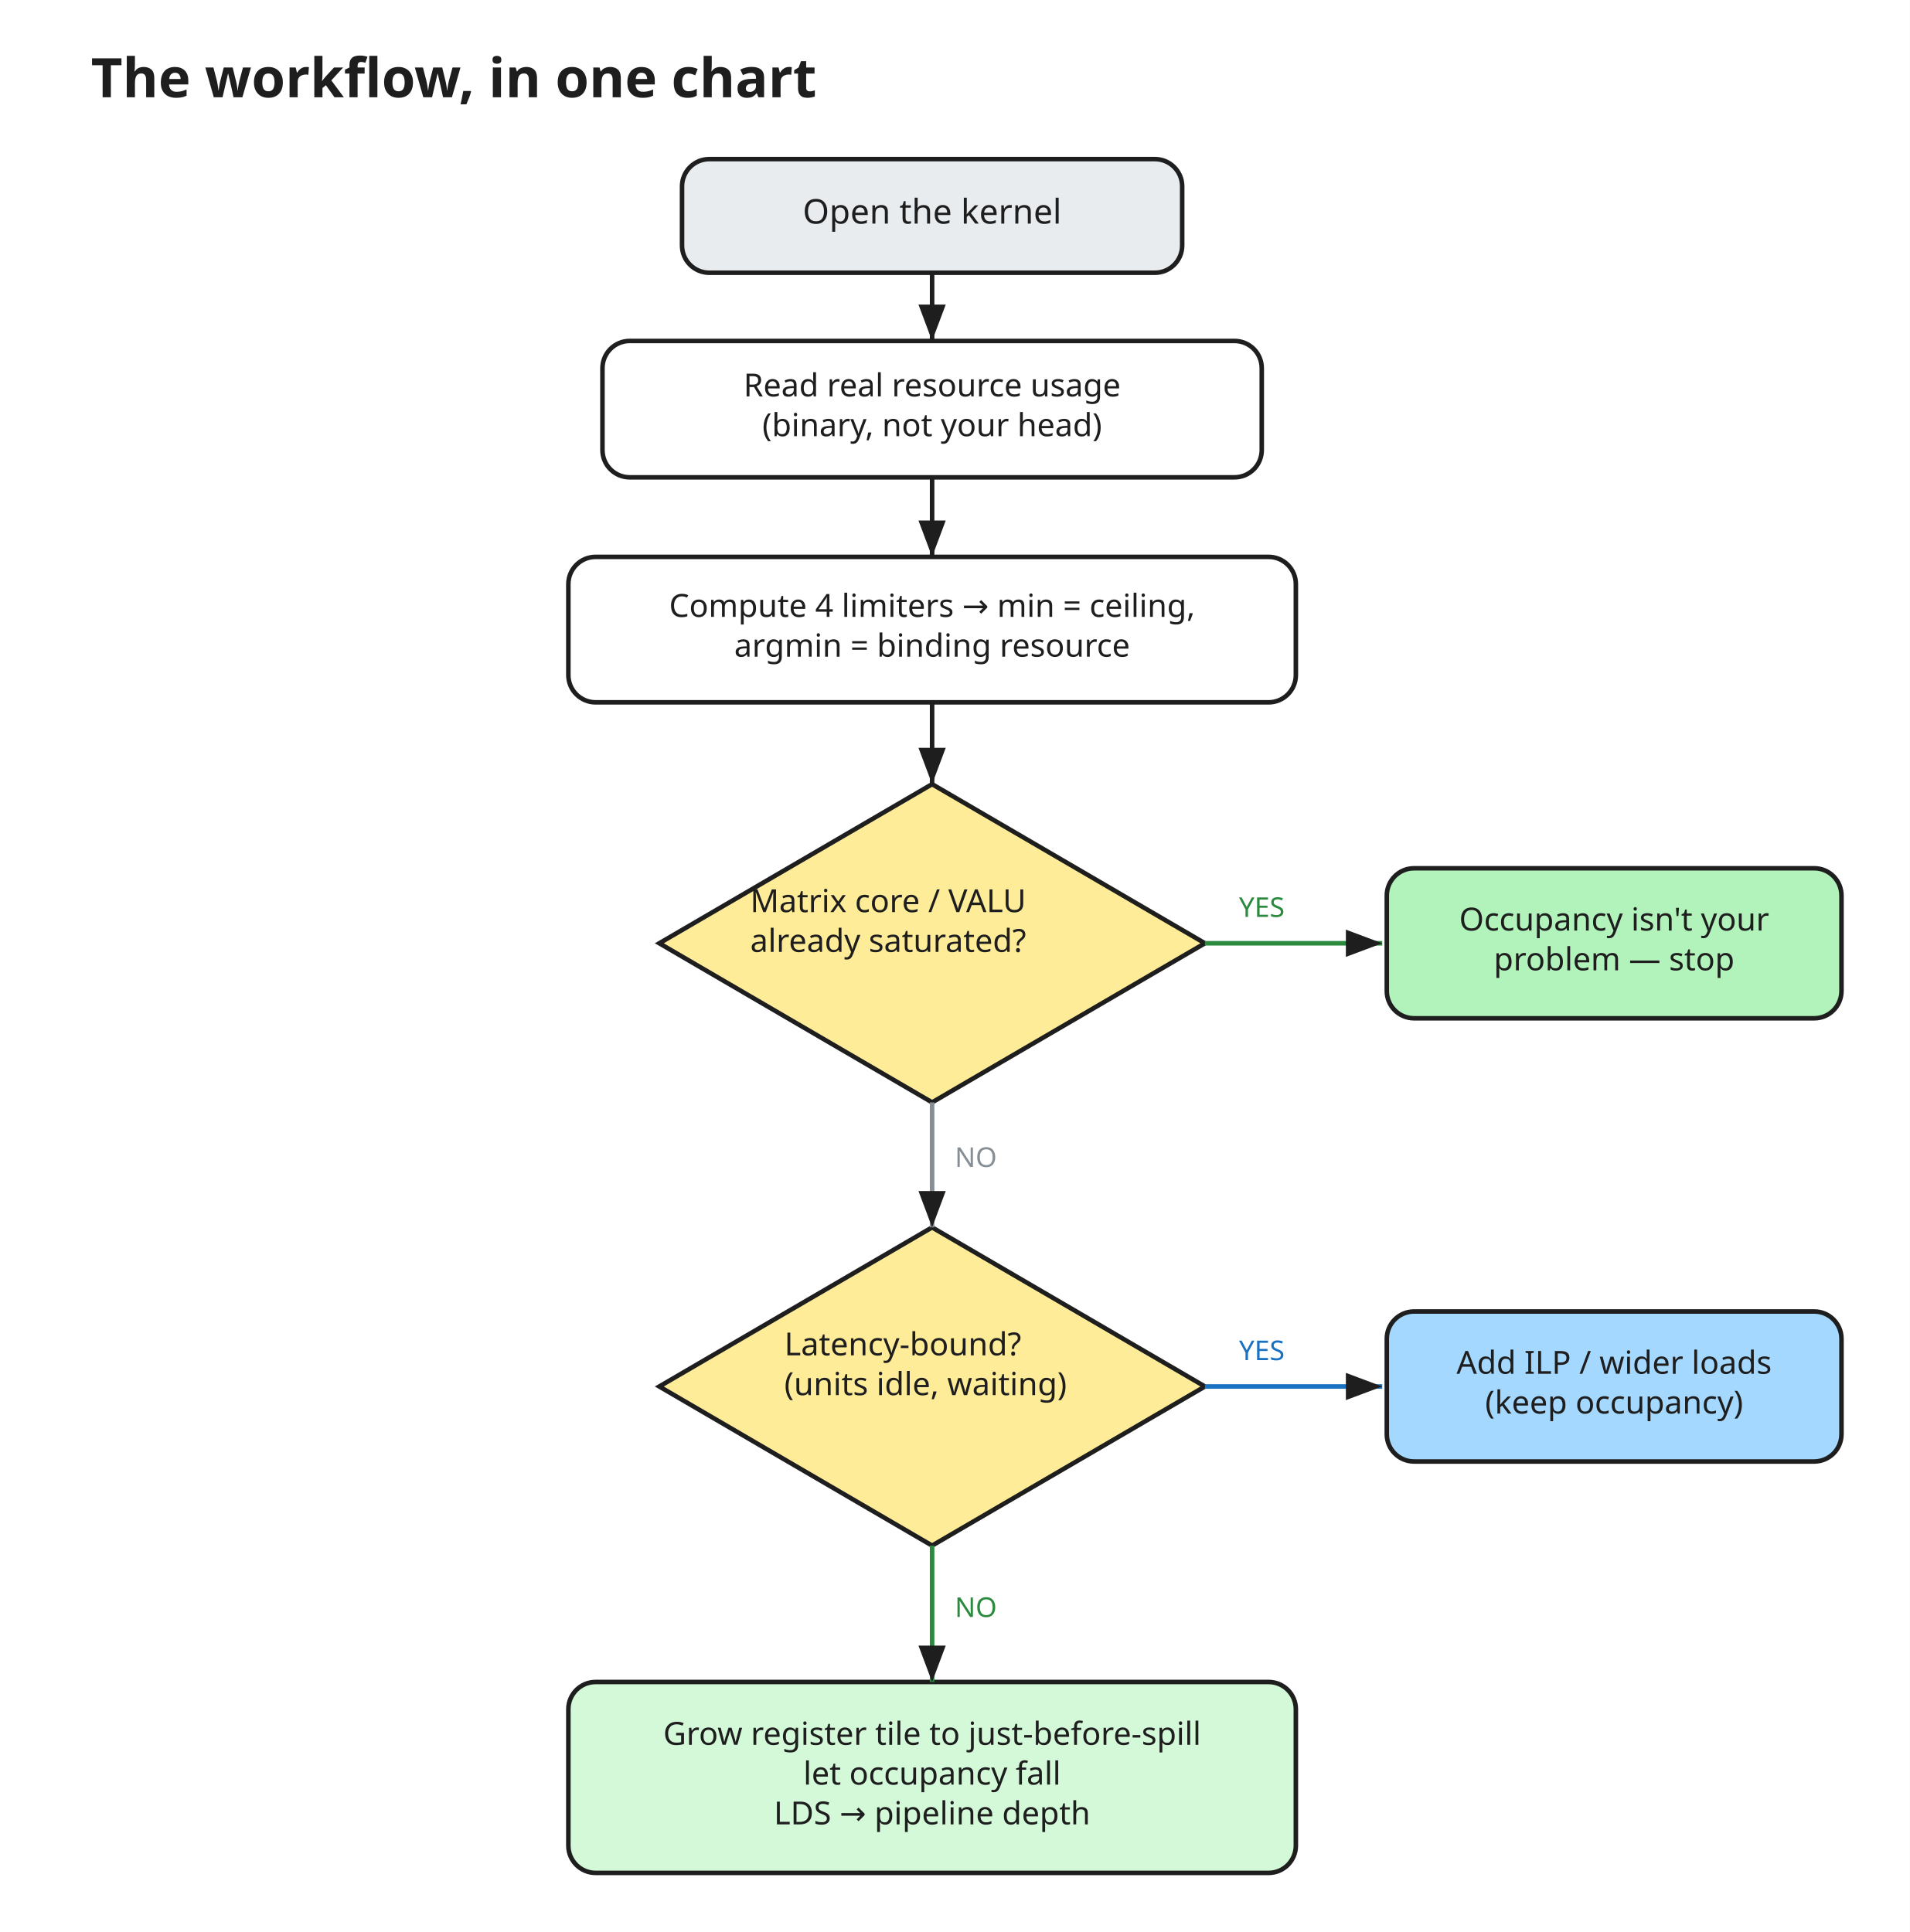
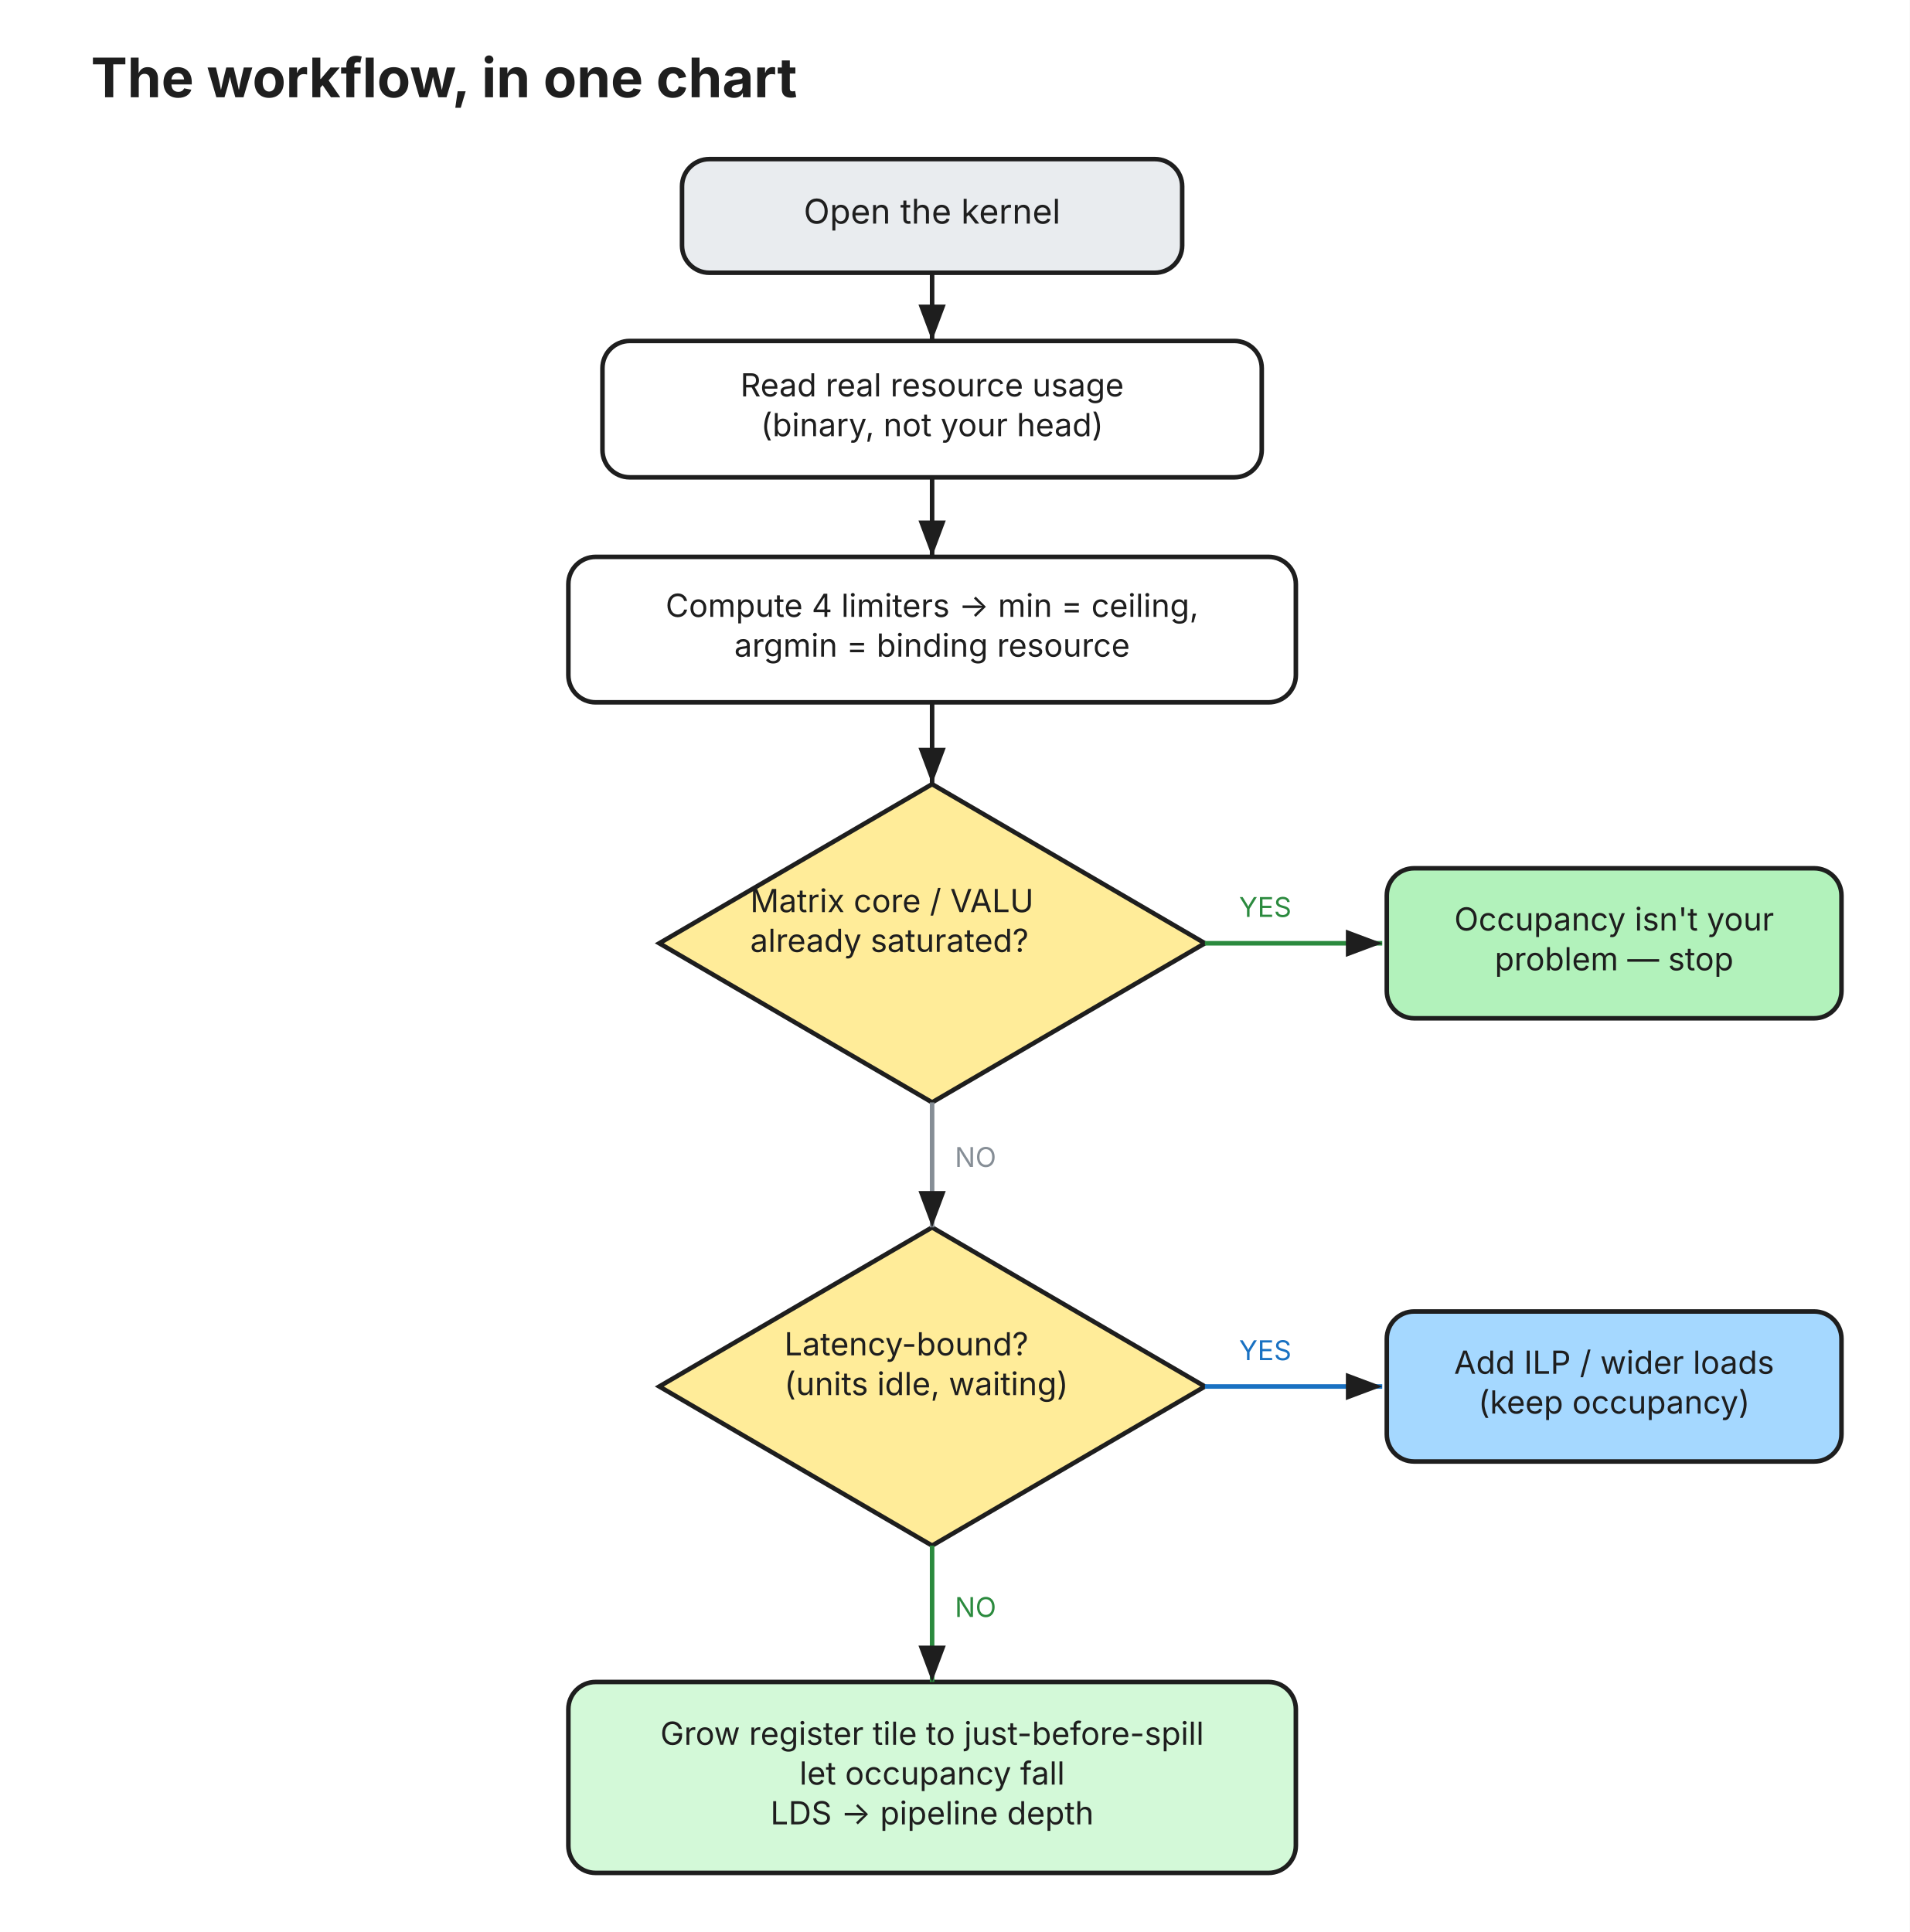
- <svg xmlns="http://www.w3.org/2000/svg" width="840" height="850" viewBox="0 0 840 850" font-family="Comic Sans MS, Segoe Print, sans-serif">
+ <svg xmlns="http://www.w3.org/2000/svg" width="840" height="850" viewBox="0 0 840 850" font-family="system-ui, -apple-system, sans-serif">
  <defs>
    <marker id="ah" markerWidth="10" markerHeight="10" refX="8" refY="3" orient="auto" markerUnits="strokeWidth">
      <path d="M0,0 L8,3 L0,6 Z" fill="#1e1e1e" />
    </marker>
  </defs>
  <rect width="840" height="850" fill="#ffffff" />
  <rect x="300" y="70" width="220" height="50" rx="12" fill="#e9ecef" stroke="#1e1e1e" stroke-width="2" />
  <rect x="265" y="150" width="290" height="60" rx="12" fill="#ffffff" stroke="#1e1e1e" stroke-width="2" />
  <rect x="250" y="245" width="320" height="64" rx="12" fill="#ffffff" stroke="#1e1e1e" stroke-width="2" />
  <polygon points="410.0,345 530,415.0 410.0,485 290,415.0" fill="#ffec99" stroke="#1e1e1e" stroke-width="2" />
  <rect x="610" y="382" width="200" height="66" rx="12" fill="#b2f2bb" stroke="#1e1e1e" stroke-width="2" />
  <polygon points="410.0,540 530,610.0 410.0,680 290,610.0" fill="#ffec99" stroke="#1e1e1e" stroke-width="2" />
  <rect x="610" y="577" width="200" height="66" rx="12" fill="#a5d8ff" stroke="#1e1e1e" stroke-width="2" />
  <rect x="250" y="740" width="320" height="84" rx="12" fill="#d3f9d8" stroke="#1e1e1e" stroke-width="2" />
  <line x1="410" y1="120" x2="410" y2="150" stroke="#1e1e1e" stroke-width="2" marker-end="url(#ah)" />
  <line x1="410" y1="210" x2="410" y2="245" stroke="#1e1e1e" stroke-width="2" marker-end="url(#ah)" />
  <line x1="410" y1="309" x2="410" y2="345" stroke="#1e1e1e" stroke-width="2" marker-end="url(#ah)" />
  <line x1="530" y1="415" x2="608" y2="415" stroke="#2b8a3e" stroke-width="2" marker-end="url(#ah)" />
  <line x1="410" y1="485" x2="410" y2="540" stroke="#868e96" stroke-width="2" marker-end="url(#ah)" />
  <line x1="530" y1="610" x2="608" y2="610" stroke="#1971c2" stroke-width="2" marker-end="url(#ah)" />
  <line x1="410" y1="680" x2="410" y2="740" stroke="#2b8a3e" stroke-width="2" marker-end="url(#ah)" />
  <text x="40" y="42.8" font-size="24" text-anchor="start" fill="#1e1e1e" font-weight="bold">The workflow, in one chart</text>
  <text x="410.0" y="98.375" font-size="15" text-anchor="middle" fill="#1e1e1e" font-weight="normal">Open the kernel</text>
  <text x="410.0" y="174.4" font-size="14" text-anchor="middle" fill="#1e1e1e" font-weight="normal">Read real resource usage</text>
  <text x="410.0" y="191.9" font-size="14" text-anchor="middle" fill="#1e1e1e" font-weight="normal">(binary, not your head)</text>
  <text x="410.0" y="271.4" font-size="14" text-anchor="middle" fill="#1e1e1e" font-weight="normal">Compute 4 limiters → min = ceiling,</text>
  <text x="410.0" y="288.9" font-size="14" text-anchor="middle" fill="#1e1e1e" font-weight="normal">argmin = binding resource</text>
  <text x="330" y="401.3" font-size="14" text-anchor="start" fill="#1e1e1e" font-weight="normal">Matrix core / VALU</text>
  <text x="330" y="418.8" font-size="14" text-anchor="start" fill="#1e1e1e" font-weight="normal">already saturated?</text>
  <text x="710.0" y="409.4" font-size="14" text-anchor="middle" fill="#1e1e1e" font-weight="normal">Occupancy isn't your</text>
  <text x="710.0" y="426.9" font-size="14" text-anchor="middle" fill="#1e1e1e" font-weight="normal">problem — stop</text>
  <text x="345" y="596.3" font-size="14" text-anchor="start" fill="#1e1e1e" font-weight="normal">Latency-bound?</text>
  <text x="345" y="613.8" font-size="14" text-anchor="start" fill="#1e1e1e" font-weight="normal">(units idle, waiting)</text>
  <text x="710.0" y="604.4" font-size="14" text-anchor="middle" fill="#1e1e1e" font-weight="normal">Add ILP / wider loads</text>
  <text x="710.0" y="621.9" font-size="14" text-anchor="middle" fill="#1e1e1e" font-weight="normal">(keep occupancy)</text>
  <text x="410.0" y="767.65" font-size="14" text-anchor="middle" fill="#1e1e1e" font-weight="normal">Grow register tile to just-before-spill</text>
  <text x="410.0" y="785.15" font-size="14" text-anchor="middle" fill="#1e1e1e" font-weight="normal">let occupancy fall</text>
  <text x="410.0" y="802.65" font-size="14" text-anchor="middle" fill="#1e1e1e" font-weight="normal">LDS → pipeline depth</text>
  <text x="545" y="403.4" font-size="12" text-anchor="start" fill="#2b8a3e" font-weight="normal">YES</text>
  <text x="420" y="513.4" font-size="12" text-anchor="start" fill="#868e96" font-weight="normal">NO</text>
  <text x="545" y="598.4" font-size="12" text-anchor="start" fill="#1971c2" font-weight="normal">YES</text>
  <text x="420" y="711.4" font-size="12" text-anchor="start" fill="#2b8a3e" font-weight="normal">NO</text>
</svg>
